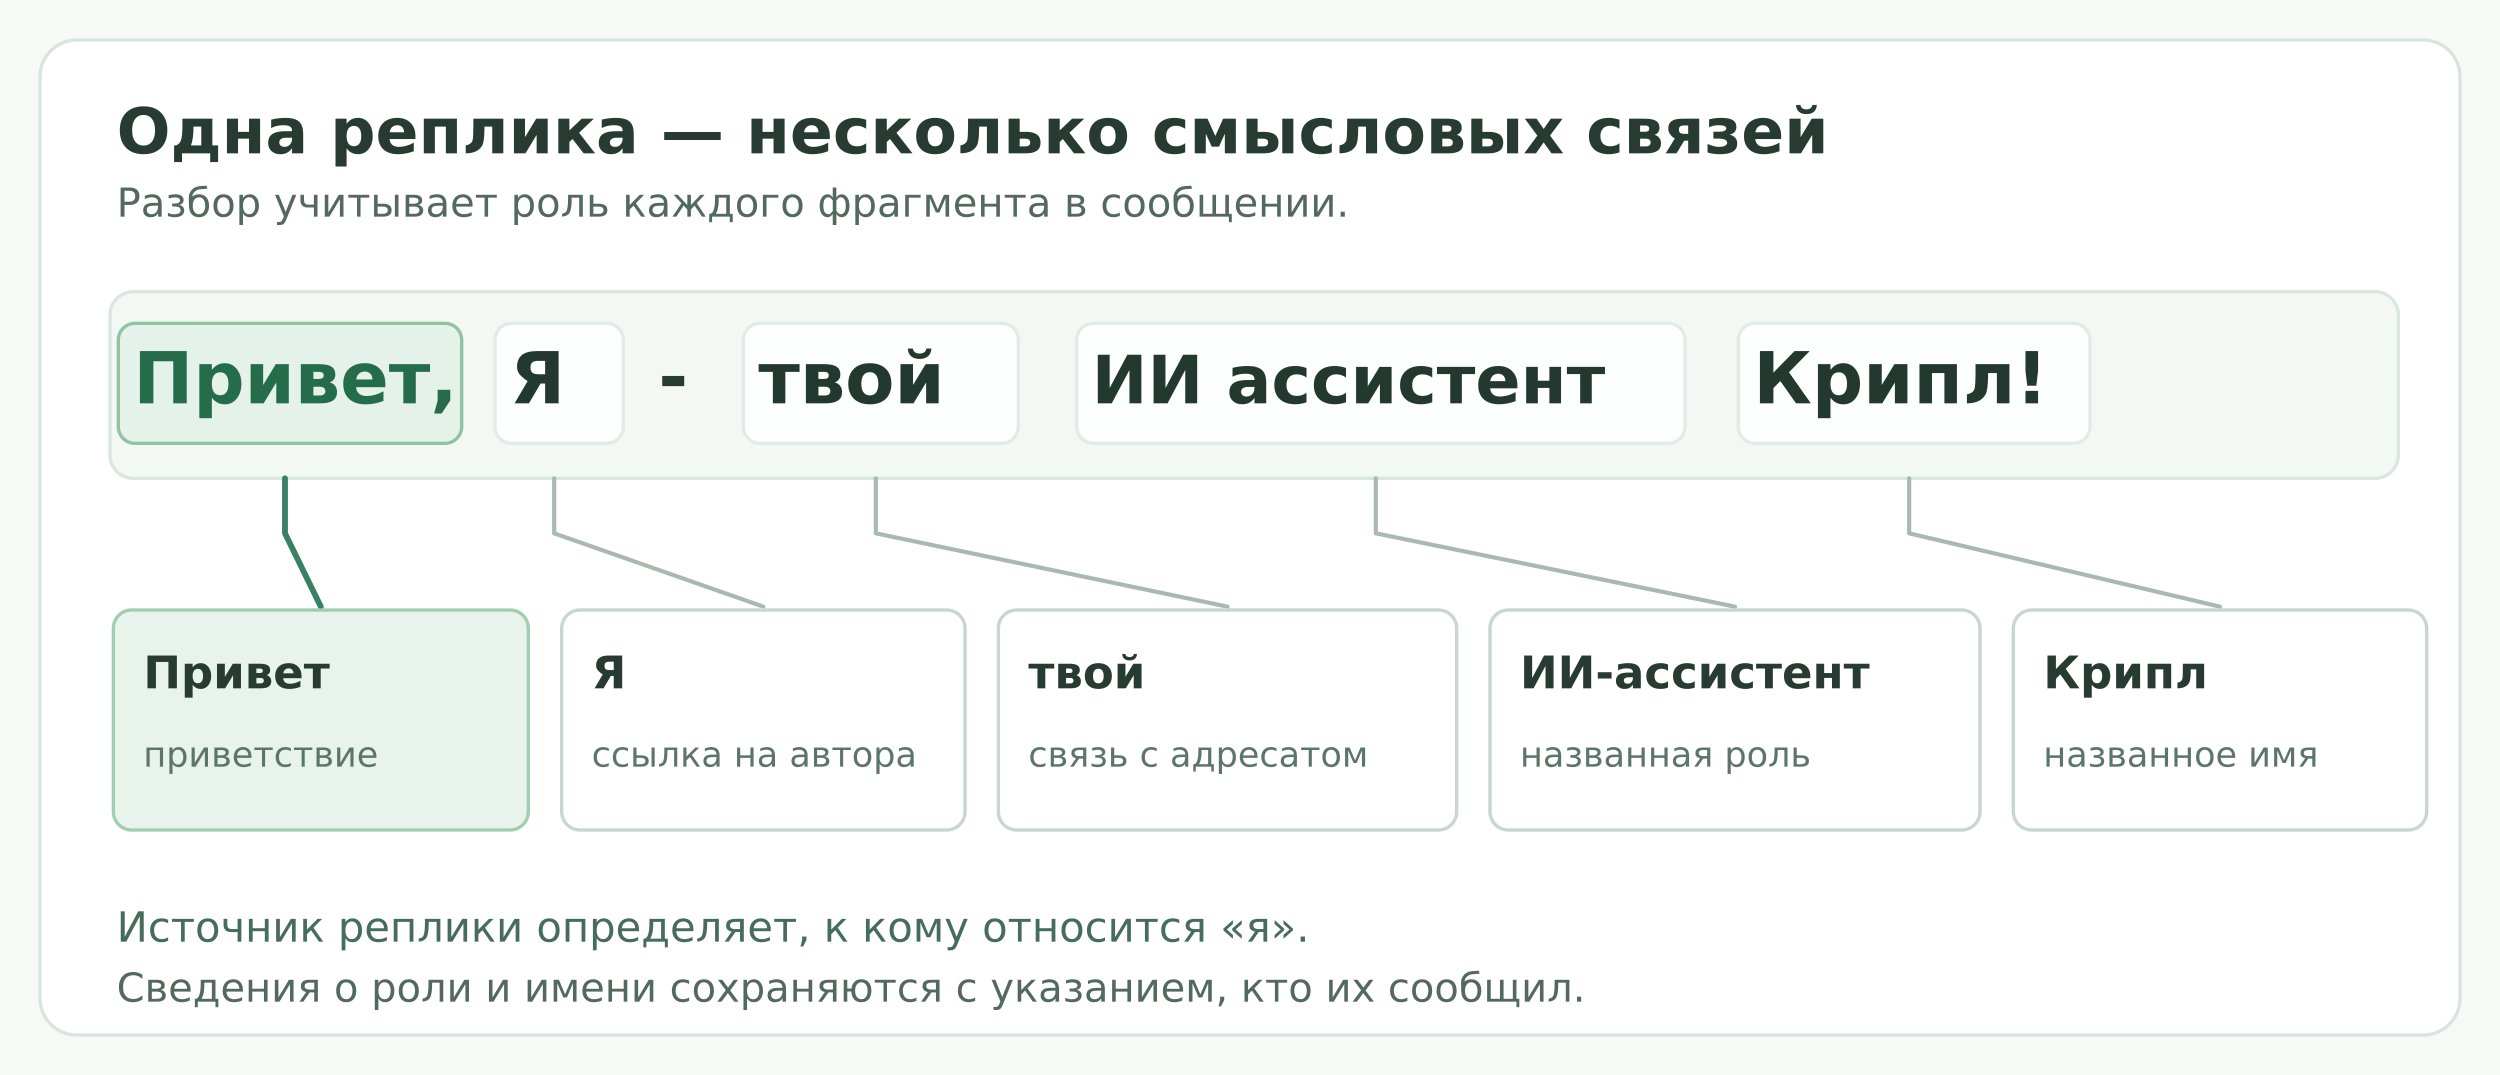
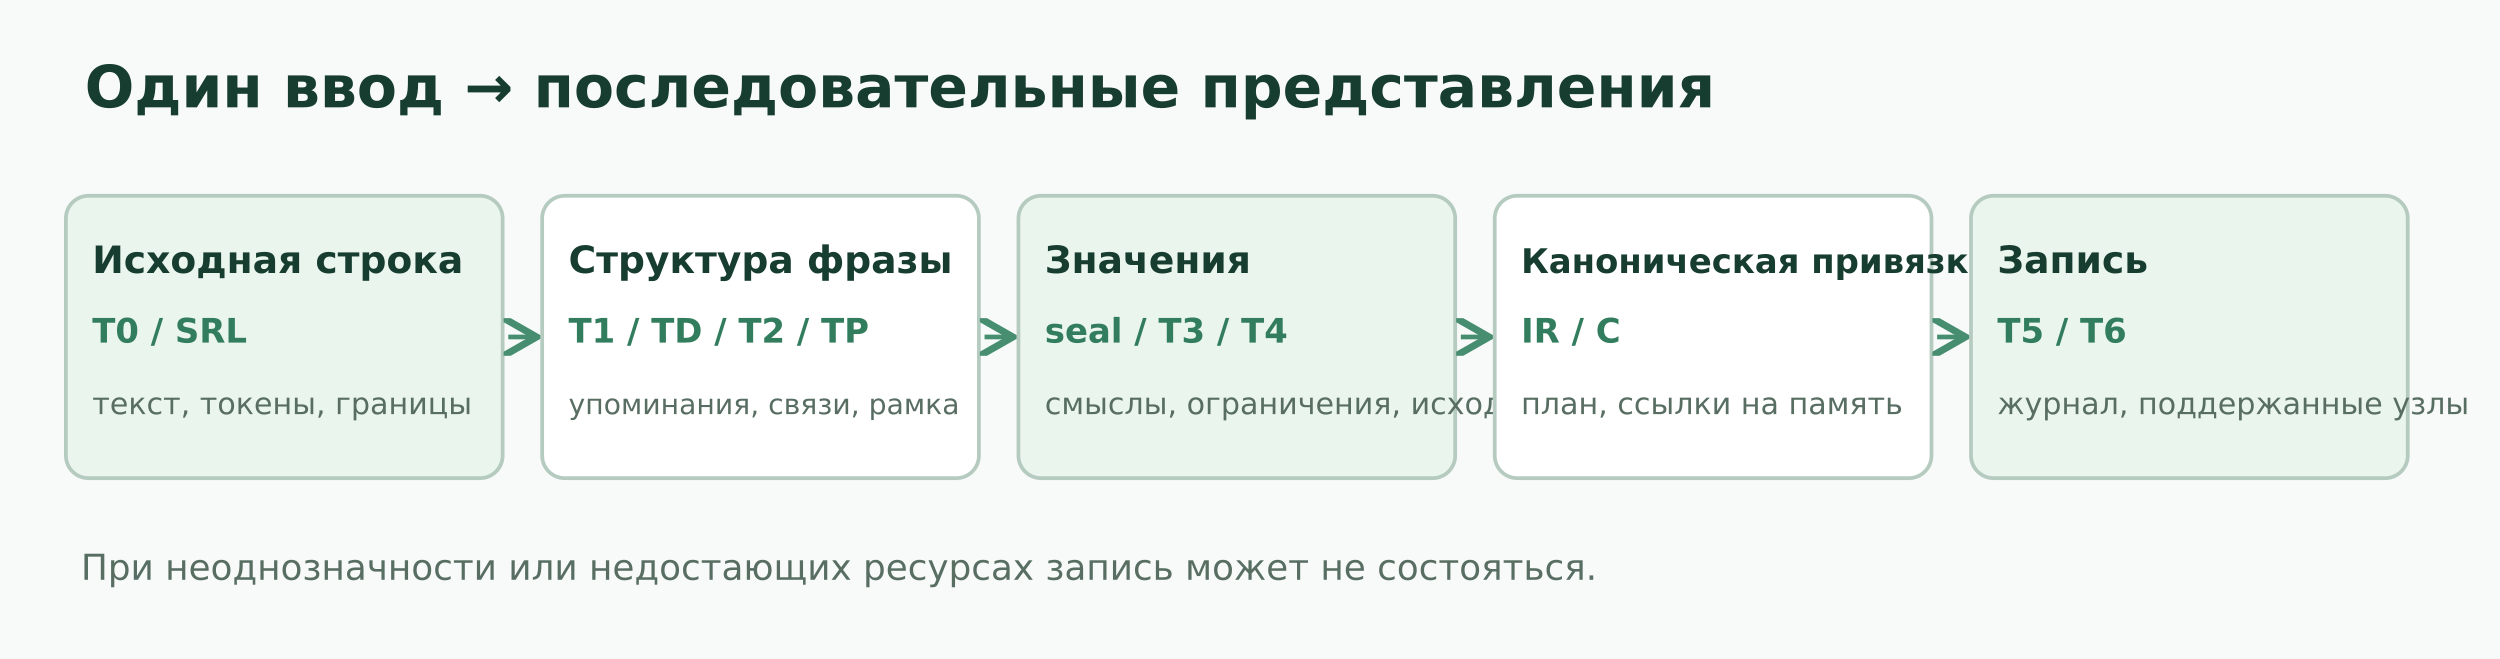
- <svg xmlns="http://www.w3.org/2000/svg" viewBox="0 0 1500 645" width="1500" height="645" role="img" aria-labelledby="tit desc">
+ <svg xmlns="http://www.w3.org/2000/svg" width="1328" height="350" viewBox="0 0 1328 350" role="img" aria-labelledby="t d">
  <defs>
-     <marker id="arrow" markerWidth="11" markerHeight="11" refX="9" refY="5.5" orient="auto">
-       <path d="M1 1L9 5.5L1 10" fill="none" stroke="#388264" stroke-width="1.5" />
-     </marker>
-     <marker id="gray-arrow" markerWidth="11" markerHeight="11" refX="9" refY="5.5" orient="auto">
-       <path d="M1 1L9 5.5L1 10" fill="none" stroke="#9DB0A8" stroke-width="1.5" />
+     <marker id="arr" markerWidth="8" markerHeight="8" refX="7" refY="4" orient="auto">
+       <path d="M0 0L7 4L0 8" fill="none" stroke="#478E71" stroke-width="1.5" />
    </marker>
  </defs>
-   <rect width="1500" height="645" fill="#F7F9F7" />
-   <rect x="24" y="24" width="1452" height="597" rx="22" fill="white" stroke="#D8E5DE" stroke-width="2" />
-   <text x="70" y="92" font-family="DejaVu Sans,Arial,sans-serif" font-size="38" font-weight="700" fill="#273B33">Одна реплика — несколько смысловых связей</text>
-   <text x="70" y="130" font-family="DejaVu Sans,Arial,sans-serif" font-size="24" font-weight="400" fill="#53695F">Разбор учитывает роль каждого фрагмента в сообщении.</text>
-   <rect x="66" y="175" width="1373" height="112" rx="14" fill="#F3F8F4" stroke="#DAE7DF" stroke-width="2" />
-   <rect x="71" y="194" width="206" height="72" rx="10" fill="#E5F2E9" stroke="#8FC3A2" stroke-width="2" />
-   <text x="80" y="242" font-family="DejaVu Sans,Arial,sans-serif" font-size="43" font-weight="700" fill="#246C4A">Привет,</text>
-   <rect x="297" y="194" width="77" height="72" rx="10" fill="#FCFFFD" stroke="#E0ECE4" stroke-width="2" />
-   <text x="306" y="242" font-family="DejaVu Sans,Arial,sans-serif" font-size="43" font-weight="700" fill="#23392F">Я</text>
-   <rect x="446" y="194" width="165" height="72" rx="10" fill="#FCFFFD" stroke="#E0ECE4" stroke-width="2" />
-   <text x="455" y="242" font-family="DejaVu Sans,Arial,sans-serif" font-size="43" font-weight="700" fill="#23392F">твой</text>
-   <rect x="646" y="194" width="365" height="72" rx="10" fill="#FCFFFD" stroke="#E0ECE4" stroke-width="2" />
-   <text x="655" y="242" font-family="DejaVu Sans,Arial,sans-serif" font-size="40" font-weight="700" fill="#23392F">ИИ ассистент</text>
-   <rect x="1043" y="194" width="211" height="72" rx="10" fill="#FCFFFD" stroke="#E0ECE4" stroke-width="2" />
-   <text x="1052" y="242" font-family="DejaVu Sans,Arial,sans-serif" font-size="43" font-weight="700" fill="#23392F">Крипл!</text>
-   <text x="395" y="241" font-family="DejaVu Sans,Arial,sans-serif" font-size="43" font-weight="700" fill="#273B33">-</text>
-   <path d="M171 287V320L192.5 364" fill="none" stroke="#388264" stroke-width="3.5" stroke-linecap="round" stroke-linejoin="round" />
-   <rect x="68" y="366" width="249" height="132" rx="11" fill="#E8F4EB" stroke="#9FCFAE" stroke-width="2" />
-   <text x="86" y="413" font-family="DejaVu Sans,Arial,sans-serif" font-size="27" font-weight="700" fill="#273B33">Привет</text>
-   <text x="86" y="460" font-family="DejaVu Sans,Arial,sans-serif" font-size="21" font-weight="400" fill="#5C756A">приветствие</text>
-   <path d="M332.5 287V320L458 364" fill="none" stroke="#A9B9B0" stroke-width="2.5" stroke-linecap="round" stroke-linejoin="round" />
-   <rect x="337" y="366" width="242" height="132" rx="11" fill="#FFFFFF" stroke="#C7D7CE" stroke-width="2" />
-   <text x="355" y="413" font-family="DejaVu Sans,Arial,sans-serif" font-size="27" font-weight="700" fill="#273B33">Я</text>
-   <text x="355" y="460" font-family="DejaVu Sans,Arial,sans-serif" font-size="21" font-weight="400" fill="#5C756A">ссылка на автора</text>
-   <path d="M525.5 287V320L736.5 364" fill="none" stroke="#A9B9B0" stroke-width="2.5" stroke-linecap="round" stroke-linejoin="round" />
-   <rect x="599" y="366" width="275" height="132" rx="11" fill="#FFFFFF" stroke="#C7D7CE" stroke-width="2" />
-   <text x="617" y="413" font-family="DejaVu Sans,Arial,sans-serif" font-size="27" font-weight="700" fill="#273B33">твой</text>
-   <text x="617" y="460" font-family="DejaVu Sans,Arial,sans-serif" font-size="21" font-weight="400" fill="#5C756A">связь с адресатом</text>
-   <path d="M825.5 287V320L1041 364" fill="none" stroke="#A9B9B0" stroke-width="2.5" stroke-linecap="round" stroke-linejoin="round" />
-   <rect x="894" y="366" width="294" height="132" rx="11" fill="#FFFFFF" stroke="#C7D7CE" stroke-width="2" />
-   <text x="912" y="413" font-family="DejaVu Sans,Arial,sans-serif" font-size="27" font-weight="700" fill="#273B33">ИИ-ассистент</text>
-   <text x="912" y="460" font-family="DejaVu Sans,Arial,sans-serif" font-size="21" font-weight="400" fill="#5C756A">названная роль</text>
-   <path d="M1145.5 287V320L1332 364" fill="none" stroke="#A9B9B0" stroke-width="2.5" stroke-linecap="round" stroke-linejoin="round" />
-   <rect x="1208" y="366" width="248" height="132" rx="11" fill="#FFFFFF" stroke="#C7D7CE" stroke-width="2" />
-   <text x="1226" y="413" font-family="DejaVu Sans,Arial,sans-serif" font-size="27" font-weight="700" fill="#273B33">Крипл</text>
-   <text x="1226" y="460" font-family="DejaVu Sans,Arial,sans-serif" font-size="21" font-weight="400" fill="#5C756A">названное имя</text>
-   <text x="70" y="565" font-family="DejaVu Sans,Arial,sans-serif" font-size="25" font-weight="400" fill="#466C5B">Источник реплики определяет, к кому относится «я».</text>
-   <text x="70" y="601" font-family="DejaVu Sans,Arial,sans-serif" font-size="24" font-weight="400" fill="#53695F">Сведения о роли и имени сохраняются с указанием, кто их сообщил.</text>
+   <rect width="1328" height="350" fill="#F7FAF8" />
+   <text x="45" y="57" font-size="31" font-weight="700" fill="#173C30" font-family="DejaVu Sans,Arial,sans-serif">Один ввод → последовательные представления</text>
+   <rect x="35" y="104" width="232" height="150" rx="12" fill="#EAF5ED" stroke="#B6CBC0" stroke-width="2" />
+   <text x="49" y="145" font-size="20" font-weight="700" fill="#173C30" font-family="DejaVu Sans,Arial,sans-serif">Исходная строка</text>
+   <text x="49" y="182" font-size="18" font-weight="700" fill="#327D5D" font-family="DejaVu Sans,Arial,sans-serif">T0 / SRL</text>
+   <text x="49" y="220" font-size="16" font-weight="400" fill="#596E63" font-family="DejaVu Sans,Arial,sans-serif">текст, токены, границы</text>
+   <path d="M270 179 L285 179" stroke="#478E71" stroke-width="2.5" fill="none" marker-end="url(#arr)" />
+   <rect x="288" y="104" width="232" height="150" rx="12" fill="#FFFFFF" stroke="#B6CBC0" stroke-width="2" />
+   <text x="302" y="145" font-size="20" font-weight="700" fill="#173C30" font-family="DejaVu Sans,Arial,sans-serif">Структура фразы</text>
+   <text x="302" y="182" font-size="18" font-weight="700" fill="#327D5D" font-family="DejaVu Sans,Arial,sans-serif">T1 / TD / T2 / TP</text>
+   <text x="302" y="220" font-size="15" font-weight="400" fill="#596E63" font-family="DejaVu Sans,Arial,sans-serif">упоминания, связи, рамка</text>
+   <path d="M523 179 L538 179" stroke="#478E71" stroke-width="2.5" fill="none" marker-end="url(#arr)" />
+   <rect x="541" y="104" width="232" height="150" rx="12" fill="#EAF5ED" stroke="#B6CBC0" stroke-width="2" />
+   <text x="555" y="145" font-size="20" font-weight="700" fill="#173C30" font-family="DejaVu Sans,Arial,sans-serif">Значения</text>
+   <text x="555" y="182" font-size="18" font-weight="700" fill="#327D5D" font-family="DejaVu Sans,Arial,sans-serif">seal / T3 / T4</text>
+   <text x="555" y="220" font-size="16" font-weight="400" fill="#596E63" font-family="DejaVu Sans,Arial,sans-serif">смыслы, ограничения, исход</text>
+   <path d="M776 179 L791 179" stroke="#478E71" stroke-width="2.5" fill="none" marker-end="url(#arr)" />
+   <rect x="794" y="104" width="232" height="150" rx="12" fill="#FFFFFF" stroke="#B6CBC0" stroke-width="2" />
+   <text x="808" y="145" font-size="18" font-weight="700" fill="#173C30" font-family="DejaVu Sans,Arial,sans-serif">Каноническая привязка</text>
+   <text x="808" y="182" font-size="18" font-weight="700" fill="#327D5D" font-family="DejaVu Sans,Arial,sans-serif">IR / C</text>
+   <text x="808" y="220" font-size="16" font-weight="400" fill="#596E63" font-family="DejaVu Sans,Arial,sans-serif">план, ссылки на память</text>
+   <path d="M1029 179 L1044 179" stroke="#478E71" stroke-width="2.5" fill="none" marker-end="url(#arr)" />
+   <rect x="1047" y="104" width="232" height="150" rx="12" fill="#EAF5ED" stroke="#B6CBC0" stroke-width="2" />
+   <text x="1061" y="145" font-size="20" font-weight="700" fill="#173C30" font-family="DejaVu Sans,Arial,sans-serif">Запись</text>
+   <text x="1061" y="182" font-size="18" font-weight="700" fill="#327D5D" font-family="DejaVu Sans,Arial,sans-serif">T5 / T6</text>
+   <text x="1061" y="220" font-size="16" font-weight="400" fill="#596E63" font-family="DejaVu Sans,Arial,sans-serif">журнал, поддержанные узлы</text>
+   <text x="43" y="308" font-size="19" font-weight="400" fill="#596E63" font-family="DejaVu Sans,Arial,sans-serif">При неоднозначности или недостающих ресурсах запись может не состояться.</text>
</svg>
